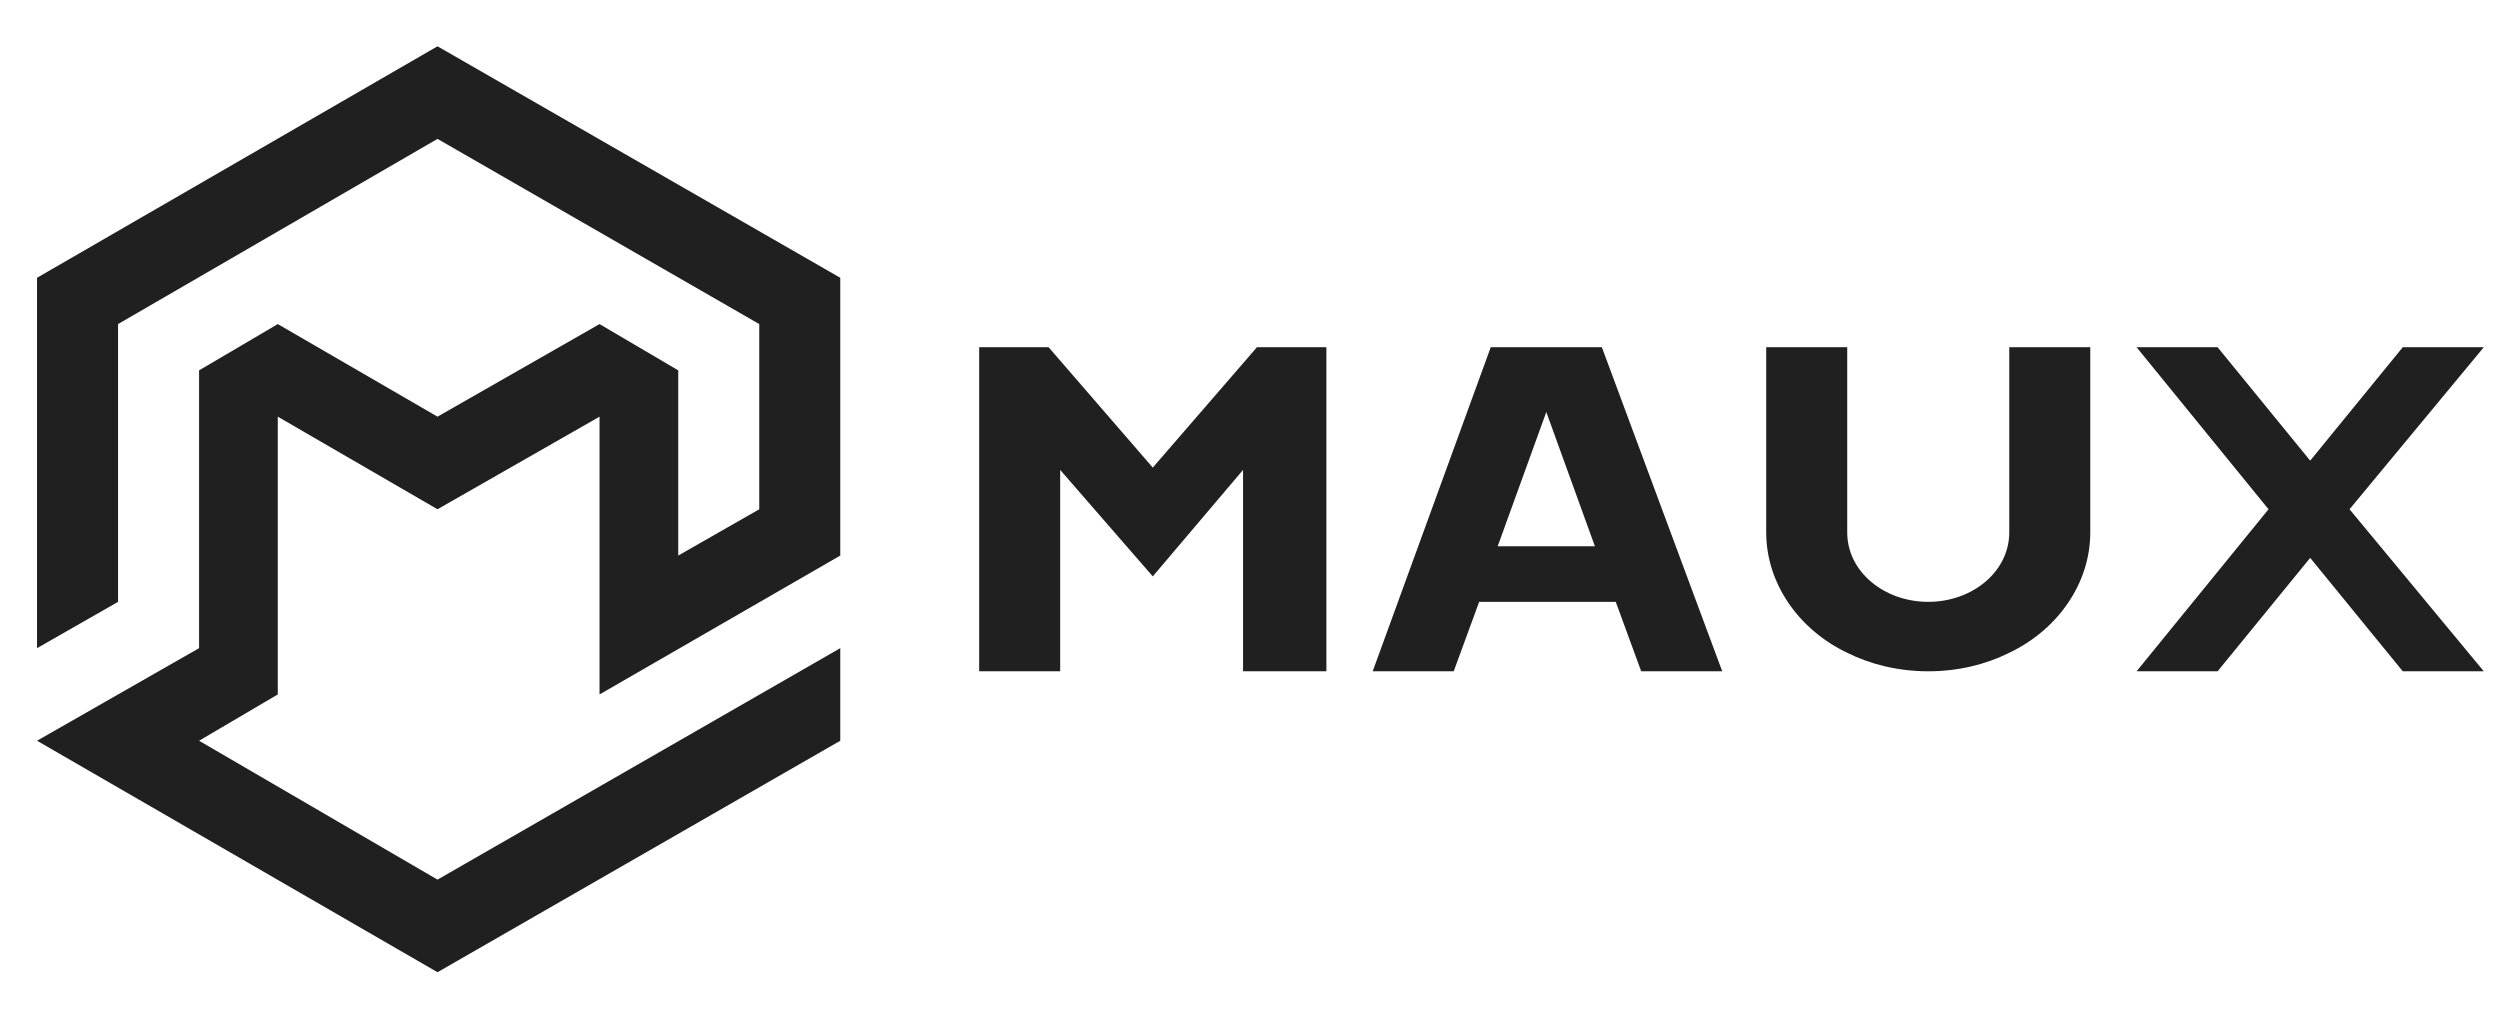
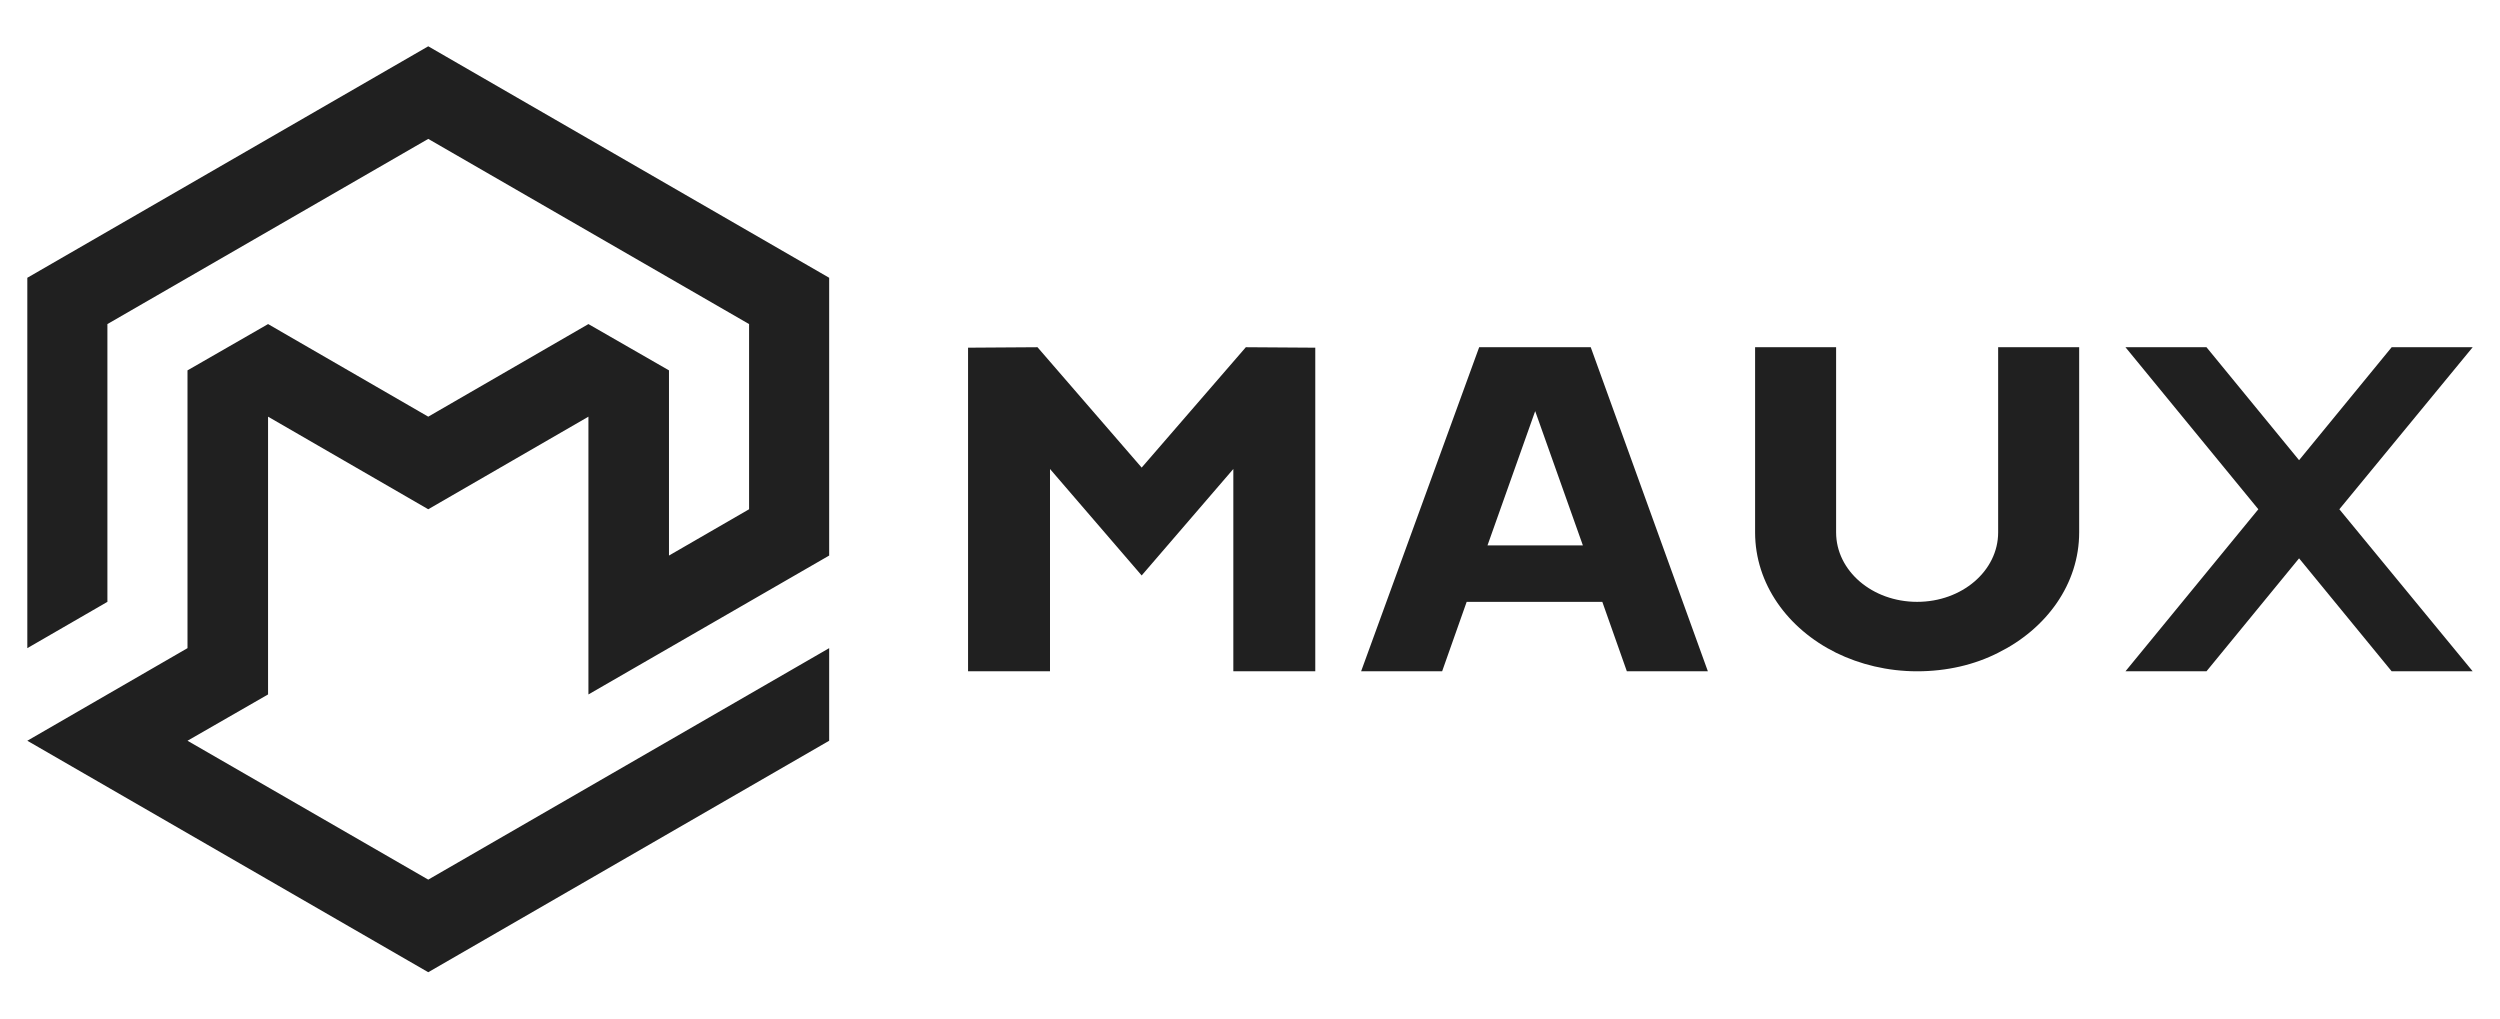
- <svg xmlns="http://www.w3.org/2000/svg" enable-background="new 0 0 108 44" viewBox="0 0 108 44">
+ <svg xmlns="http://www.w3.org/2000/svg" width="540" height="220">
  <g fill="#202020">
-     <path d="M36.3 24V12L18.9 2 1.6 12V28L5.1 26V14L18.9 6 32.8 14v8L29.3 24V16L25.9 14l-7 4L12 14 8.6 16V28l-7 4L18.9 42 36.3 32V28L18.9 38 8.6 32 12 30V18L18.9 22l7-4V30z" />
-     <path d="M49.8 24.9 53.7 20.3V29H57.3V15h-3L49.8 20.2 45.3 15h-3V29h3.5V20.3z" />
-     <path d="m69.2 15h-4.8l-5.1 14h3.5l1.1-3h5.9l1.1 3h3.5l-5.2-14zm-4.5 8.6 2.1-5.8 2.1 5.8h-4.2z" />
-     <path d="m90.3 15v8c0 2.2-1.4 4.2-3.5 5.2-1 .5-2.2.8-3.5.8s-2.5-.3-3.5-.8c-2.1-1-3.5-3-3.5-5.2v-8h3.5v8c0 1.7 1.6 3 3.5 3s3.5-1.3 3.5-3v-8h3.5z" />
-     <path d="M101.5 22 107.3 29h-3.5L99.8 24.1 95.8 29H92.3L98 22 92.3 15h3.5L99.8 19.9 103.8 15h3.5z" />
+     <path d="M179.1 120V60L92.5 10 5.9 60v80l17.3-10V70l69.3-40 69.3 40v40l-17.3 10V80l-17.4-10-34.6 20-34.6-20-17.4 10v60L5.9 160l86.6 50 86.6-50v-20l-86.6 50-52-30 17.4-10V90l34.6 20 34.6-20v60zM246.6 124.3l19.8-23V145h17.7V75.1l-15-.1-22.5 26-22.5-26-15 .1V145h17.7v-43.7zM343.6 75h-24.1L294 145h17.5l5.3-15h29.3l5.3 15h17.5l-25.3-70zm-22.3 42.8l10.3-29 10.3 29h-20.6zM449.1 75v40c0 11.1-7 20.8-17.5 26-5.1 2.6-11.1 4-17.5 4s-12.4-1.5-17.5-4c-10.5-5.2-17.5-14.9-17.5-26V75h17.5v40c0 8.3 7.8 15 17.5 15s17.5-6.7 17.5-15V75h17.5zM505.3 110l28.8 35h-17.5l-20-24.4-20 24.4h-17.5l28.7-35-28.7-35h17.5l20 24.4 20-24.4h17.5z" />
  </g>
</svg>
